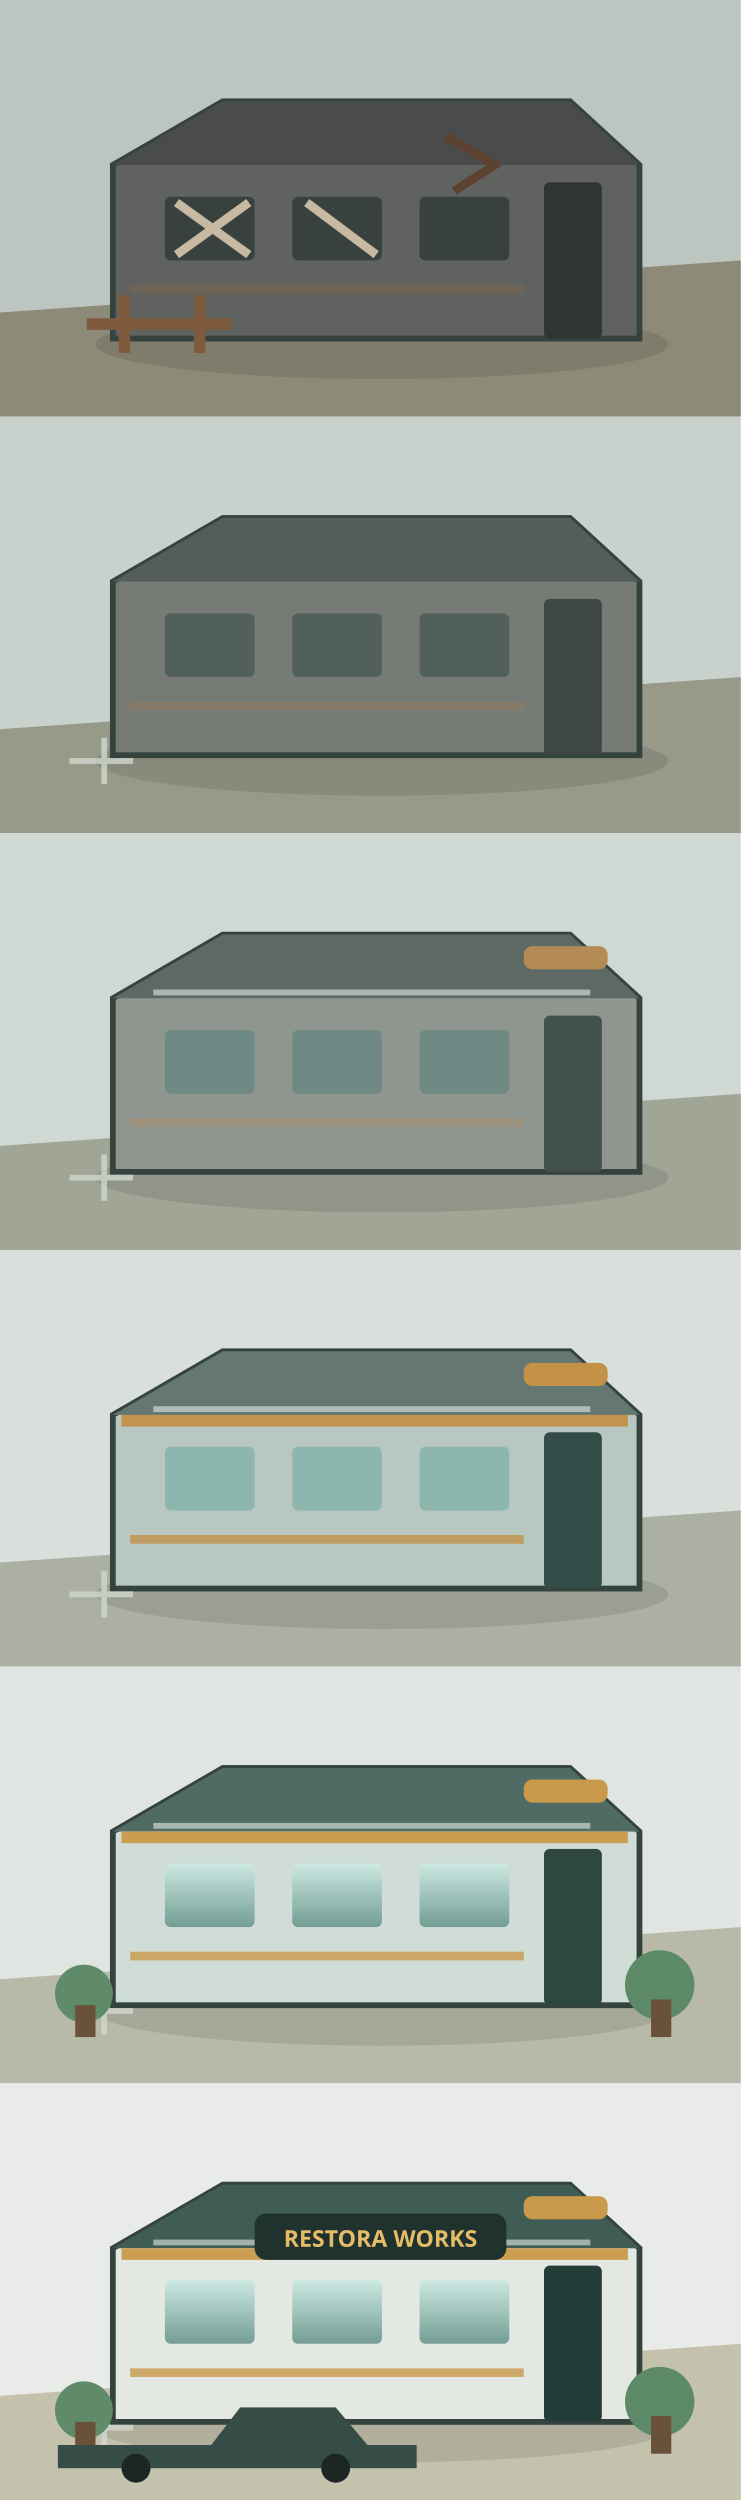
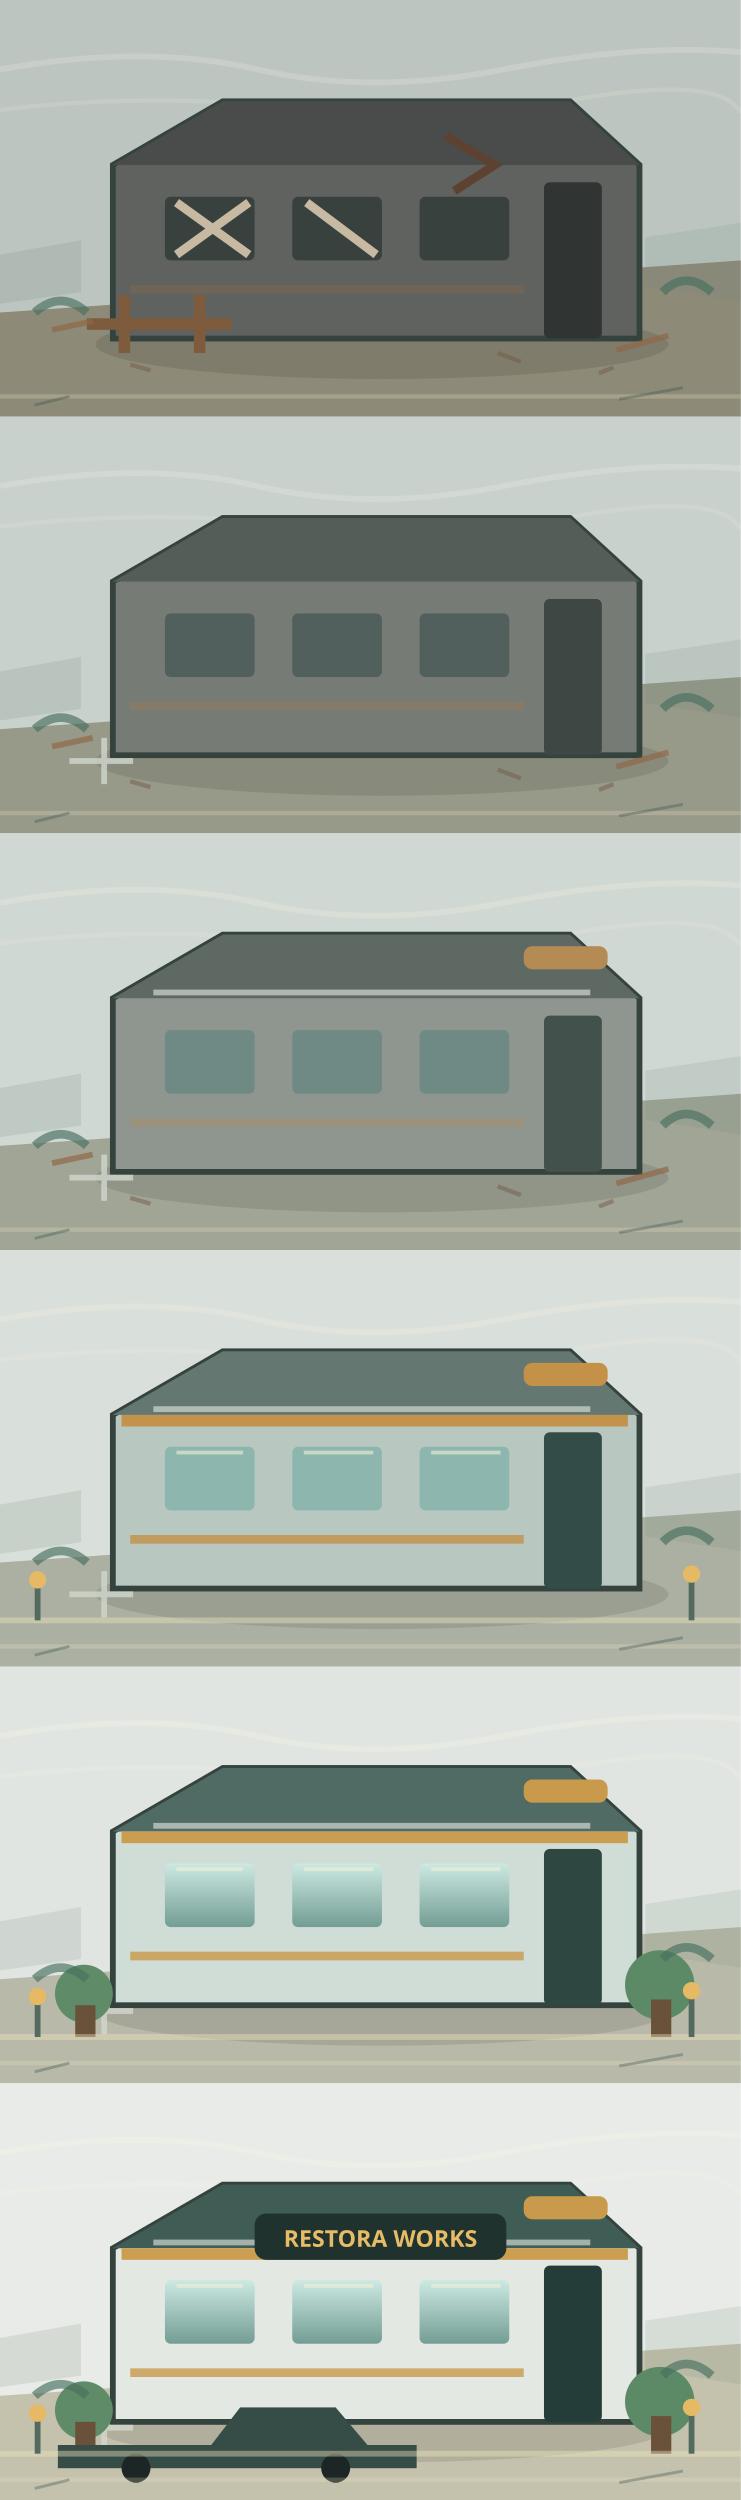
<svg xmlns="http://www.w3.org/2000/svg" width="256" height="864" viewBox="0 0 256 864">
  <defs>
    <linearGradient id="glass" x1="0" y1="0" x2="0" y2="1">
      <stop stop-color="#cce9e2" />
      <stop offset="1" stop-color="#739d94" />
    </linearGradient>
  </defs>
  <g transform="translate(0 0)">
    <rect width="256" height="144" fill="#bcc5c0" />
    <path d="M0 108 256 90v54H0z" fill="#8d8a78" />
+     <path d="M0 24Q50 15 89 24T174 24T256 18" fill="none" stroke="#fff9e9" stroke-width="2" opacity=".19" />
+     <path d="M0 38Q49 32 101 37T201 34T256 39" fill="none" stroke="#fff7e2" stroke-width="1.5" opacity=".13" />
+     <path d="M0 88L28 83L28 101L0 105Z" fill="#6d8274" opacity=".16" />
+     <path d="M223 82L256 77V104L223 99Z" fill="#688474" opacity=".14" />
    <ellipse cx="132" cy="119" rx="99" ry="12" fill="#000" opacity=".10" />
    <path d="M39 57 77 35h120l24 22v60H39z" fill="#5f625f" stroke="#35433f" stroke-width="2" />
    <path d="M77 35h120l24 22H39z" fill="#494c4a" />
    <rect x="57" y="68" width="31" height="22" rx="2" fill="#39413f" />
    <rect x="101" y="68" width="31" height="22" rx="2" fill="#39413f" />
    <rect x="145" y="68" width="31" height="22" rx="2" fill="#39413f" />
    <rect x="188" y="63" width="20" height="54" rx="2" fill="#303533" />
    <path d="M45 100h136" stroke="#8d6947" stroke-width="3" opacity="0.35" />
    <path d="m61 70 25 18m0-18L61 88m45-18 24 18" stroke="#c7b9a2" stroke-width="3" />
    <path d="M30 112h50M43 102v20M69 102v20" stroke="#7d5b3c" stroke-width="4" />
    <path d="m154 47 17 10-14 9" fill="none" stroke="#5d4232" stroke-width="3" />
+     <path d="M0 137H256" stroke="#f7e9c6" stroke-width="1.5" opacity=".23" />
+     <path d="M12 140l12-3m190 1 22-4" stroke="#334f4b" stroke-width="1" opacity=".35" />
+     <path d="M12 108q9-8 18 0m199-7q8-8 17 0" stroke="#476e5e" stroke-width="3" fill="none" opacity=".65" />
+     <path d="M18 114l14-3m181 10 18-5" stroke="#8f6646" stroke-width="2" opacity=".68" />
+     <path d="M45 126l7 2m120-6 8 3m27 4 5-2" stroke="#705a46" stroke-width="1.5" opacity=".48" />
  </g>
  <g transform="translate(0 144)">
    <rect width="256" height="144" fill="#c8d1cc" />
    <path d="M0 108 256 90v54H0z" fill="#979989" />
+     <path d="M0 24Q50 15 89 24T174 24T256 18" fill="none" stroke="#fff9e9" stroke-width="2" opacity=".19" />
+     <path d="M0 38Q49 32 101 37T201 34T256 39" fill="none" stroke="#fff7e2" stroke-width="1.5" opacity=".13" />
+     <path d="M0 88L28 83L28 101L0 105Z" fill="#6d8274" opacity=".16" />
+     <path d="M223 82L256 77V104L223 99Z" fill="#688474" opacity=".14" />
    <ellipse cx="132" cy="119" rx="99" ry="12" fill="#000" opacity=".10" />
    <path d="M39 57 77 35h120l24 22v60H39z" fill="#777b76" stroke="#35433f" stroke-width="2" />
    <path d="M77 35h120l24 22H39z" fill="#555d59" />
    <rect x="57" y="68" width="31" height="22" rx="2" fill="#51605d" />
    <rect x="101" y="68" width="31" height="22" rx="2" fill="#51605d" />
    <rect x="145" y="68" width="31" height="22" rx="2" fill="#51605d" />
    <rect x="188" y="63" width="20" height="54" rx="2" fill="#3e4744" />
    <path d="M45 100h136" stroke="#a27a50" stroke-width="3" opacity="0.35" />
    <path d="M24 119h22m-10-8v16" stroke="#d2d7ce" stroke-width="2" opacity=".8" />
+     <path d="M0 137H256" stroke="#f7e9c6" stroke-width="1.5" opacity=".23" />
+     <path d="M12 140l12-3m190 1 22-4" stroke="#334f4b" stroke-width="1" opacity=".35" />
+     <path d="M12 108q9-8 18 0m199-7q8-8 17 0" stroke="#476e5e" stroke-width="3" fill="none" opacity=".65" />
+     <path d="M18 114l14-3m181 10 18-5" stroke="#8f6646" stroke-width="2" opacity=".68" />
+     <path d="M45 126l7 2m120-6 8 3m27 4 5-2" stroke="#705a46" stroke-width="1.5" opacity=".48" />
  </g>
  <g transform="translate(0 288)">
    <rect width="256" height="144" fill="#d0d8d3" />
    <path d="M0 108 256 90v54H0z" fill="#a0a596" />
+     <path d="M0 24Q50 15 89 24T174 24T256 18" fill="none" stroke="#fff9e9" stroke-width="2" opacity=".19" />
+     <path d="M0 38Q49 32 101 37T201 34T256 39" fill="none" stroke="#fff7e2" stroke-width="1.5" opacity=".13" />
+     <path d="M0 88L28 83L28 101L0 105Z" fill="#6d8274" opacity=".16" />
+     <path d="M223 82L256 77V104L223 99Z" fill="#688474" opacity=".14" />
    <ellipse cx="132" cy="119" rx="99" ry="12" fill="#000" opacity=".10" />
    <path d="M39 57 77 35h120l24 22v60H39z" fill="#8f9690" stroke="#35433f" stroke-width="2" />
    <path d="M77 35h120l24 22H39z" fill="#5f6964" />
    <rect x="57" y="68" width="31" height="22" rx="2" fill="#6f8a84" />
    <rect x="101" y="68" width="31" height="22" rx="2" fill="#6f8a84" />
    <rect x="145" y="68" width="31" height="22" rx="2" fill="#6f8a84" />
    <rect x="188" y="63" width="20" height="54" rx="2" fill="#43514d" />
    <path d="M45 100h136" stroke="#b48a55" stroke-width="3" opacity="0.35" />
    <path d="M24 119h22m-10-8v16" stroke="#d2d7ce" stroke-width="2" opacity=".8" />
    <rect x="181" y="39" width="29" height="8" rx="3" fill="#b48a55" />
    <path d="M53 55h151" stroke="#d9dfda" stroke-width="2" opacity=".65" />
+     <path d="M0 137H256" stroke="#f7e9c6" stroke-width="1.5" opacity=".23" />
+     <path d="M12 140l12-3m190 1 22-4" stroke="#334f4b" stroke-width="1" opacity=".35" />
+     <path d="M12 108q9-8 18 0m199-7q8-8 17 0" stroke="#476e5e" stroke-width="3" fill="none" opacity=".65" />
+     <path d="M18 114l14-3m181 10 18-5" stroke="#8f6646" stroke-width="2" opacity=".68" />
+     <path d="M45 126l7 2m120-6 8 3m27 4 5-2" stroke="#705a46" stroke-width="1.5" opacity=".48" />
  </g>
  <g transform="translate(0 432)">
    <rect width="256" height="144" fill="#d9dfda" />
    <path d="M0 108 256 90v54H0z" fill="#abb0a2" />
+     <path d="M0 24Q50 15 89 24T174 24T256 18" fill="none" stroke="#fff9e9" stroke-width="2" opacity=".19" />
+     <path d="M0 38Q49 32 101 37T201 34T256 39" fill="none" stroke="#fff7e2" stroke-width="1.5" opacity=".13" />
+     <path d="M0 88L28 83L28 101L0 105Z" fill="#6d8274" opacity=".16" />
+     <path d="M223 82L256 77V104L223 99Z" fill="#688474" opacity=".14" />
    <ellipse cx="132" cy="119" rx="99" ry="12" fill="#000" opacity=".10" />
    <path d="M39 57 77 35h120l24 22v60H39z" fill="#b8c7c0" stroke="#35433f" stroke-width="2" />
    <path d="M77 35h120l24 22H39z" fill="#647871" />
    <rect x="57" y="68" width="31" height="22" rx="2" fill="#8db7ae" />
    <rect x="101" y="68" width="31" height="22" rx="2" fill="#8db7ae" />
    <rect x="145" y="68" width="31" height="22" rx="2" fill="#8db7ae" />
    <rect x="188" y="63" width="20" height="54" rx="2" fill="#344c48" />
    <path d="M45 100h136" stroke="#c39148" stroke-width="3" opacity="0.8" />
    <path d="M24 119h22m-10-8v16" stroke="#d2d7ce" stroke-width="2" opacity=".8" />
    <rect x="181" y="39" width="29" height="8" rx="3" fill="#c39148" />
    <path d="M53 55h151" stroke="#d9dfda" stroke-width="2" opacity=".65" />
    <rect x="42" y="57" width="175" height="4" fill="#c39148" opacity=".95" />
+     <path d="M0 137H256" stroke="#f7e9c6" stroke-width="1.5" opacity=".23" />
+     <path d="M12 140l12-3m190 1 22-4" stroke="#334f4b" stroke-width="1" opacity=".35" />
+     <path d="M12 108q9-8 18 0m199-7q8-8 17 0" stroke="#476e5e" stroke-width="3" fill="none" opacity=".65" />
+     <path d="M0 128H256" stroke="#efe4bc" stroke-width="2" opacity=".42" />
+     <path d="M13 116v12m226-14v14" stroke="#536b5f" stroke-width="2" />
+     <circle cx="13" cy="114" r="3" fill="#e6b965" />
+     <circle cx="239" cy="112" r="3" fill="#e6b965" />
+     <path d="M61 70h23m21 0h24m20 0h24" stroke="#f6f2d5" stroke-width="1.3" opacity=".55" />
  </g>
  <g transform="translate(0 576)">
    <rect width="256" height="144" fill="#e1e5e1" />
    <path d="M0 108 256 90v54H0z" fill="#b8b9a8" />
+     <path d="M0 24Q50 15 89 24T174 24T256 18" fill="none" stroke="#fff9e9" stroke-width="2" opacity=".19" />
+     <path d="M0 38Q49 32 101 37T201 34T256 39" fill="none" stroke="#fff7e2" stroke-width="1.5" opacity=".13" />
+     <path d="M0 88L28 83L28 101L0 105Z" fill="#6d8274" opacity=".16" />
+     <path d="M223 82L256 77V104L223 99Z" fill="#688474" opacity=".14" />
    <ellipse cx="132" cy="119" rx="99" ry="12" fill="#000" opacity=".10" />
    <path d="M39 57 77 35h120l24 22v60H39z" fill="#d0dcd6" stroke="#35433f" stroke-width="2" />
    <path d="M77 35h120l24 22H39z" fill="#506b63" />
    <rect x="57" y="68" width="31" height="22" rx="2" fill="url(#glass)" />
    <rect x="101" y="68" width="31" height="22" rx="2" fill="url(#glass)" />
    <rect x="145" y="68" width="31" height="22" rx="2" fill="url(#glass)" />
    <rect x="188" y="63" width="20" height="54" rx="2" fill="#2e4741" />
    <path d="M45 100h136" stroke="#c99a4b" stroke-width="3" opacity="0.8" />
    <path d="M24 119h22m-10-8v16" stroke="#d2d7ce" stroke-width="2" opacity=".8" />
    <rect x="181" y="39" width="29" height="8" rx="3" fill="#c99a4b" />
    <path d="M53 55h151" stroke="#d9dfda" stroke-width="2" opacity=".65" />
    <rect x="42" y="57" width="175" height="4" fill="#c99a4b" opacity=".95" />
    <circle cx="29" cy="113" r="10" fill="#5f8b68" />
    <circle cx="228" cy="110" r="12" fill="#5c8a66" />
    <rect x="26" y="117" width="7" height="11" fill="#6a513a" />
    <rect x="225" y="115" width="7" height="13" fill="#6a513a" />
+     <path d="M0 137H256" stroke="#f7e9c6" stroke-width="1.5" opacity=".23" />
+     <path d="M12 140l12-3m190 1 22-4" stroke="#334f4b" stroke-width="1" opacity=".35" />
+     <path d="M12 108q9-8 18 0m199-7q8-8 17 0" stroke="#476e5e" stroke-width="3" fill="none" opacity=".65" />
+     <path d="M0 128H256" stroke="#efe4bc" stroke-width="2" opacity=".42" />
+     <path d="M13 116v12m226-14v14" stroke="#536b5f" stroke-width="2" />
+     <circle cx="13" cy="114" r="3" fill="#e6b965" />
+     <circle cx="239" cy="112" r="3" fill="#e6b965" />
+     <path d="M61 70h23m21 0h24m20 0h24" stroke="#f6f2d5" stroke-width="1.3" opacity=".55" />
  </g>
  <g transform="translate(0 720)">
    <rect width="256" height="144" fill="#e8ebe7" />
    <path d="M0 108 256 90v54H0z" fill="#c4c1ad" />
+     <path d="M0 24Q50 15 89 24T174 24T256 18" fill="none" stroke="#fff9e9" stroke-width="2" opacity=".19" />
+     <path d="M0 38Q49 32 101 37T201 34T256 39" fill="none" stroke="#fff7e2" stroke-width="1.5" opacity=".13" />
+     <path d="M0 88L28 83L28 101L0 105Z" fill="#6d8274" opacity=".16" />
+     <path d="M223 82L256 77V104L223 99Z" fill="#688474" opacity=".14" />
    <ellipse cx="132" cy="119" rx="99" ry="12" fill="#000" opacity=".10" />
    <path d="M39 57 77 35h120l24 22v60H39z" fill="#e3e8e3" stroke="#35433f" stroke-width="2" />
    <path d="M77 35h120l24 22H39z" fill="#405d55" />
    <rect x="57" y="68" width="31" height="22" rx="2" fill="url(#glass)" />
    <rect x="101" y="68" width="31" height="22" rx="2" fill="url(#glass)" />
    <rect x="145" y="68" width="31" height="22" rx="2" fill="url(#glass)" />
    <rect x="188" y="63" width="20" height="54" rx="2" fill="#243d38" />
    <path d="M45 100h136" stroke="#c99a4b" stroke-width="3" opacity="0.8" />
    <path d="M24 119h22m-10-8v16" stroke="#d2d7ce" stroke-width="2" opacity=".8" />
    <rect x="181" y="39" width="29" height="8" rx="3" fill="#c99a4b" />
    <path d="M53 55h151" stroke="#d9dfda" stroke-width="2" opacity=".65" />
    <rect x="42" y="57" width="175" height="4" fill="#c99a4b" opacity=".95" />
    <circle cx="29" cy="113" r="10" fill="#5f8b68" />
    <circle cx="228" cy="110" r="12" fill="#5c8a66" />
    <rect x="26" y="117" width="7" height="11" fill="#6a513a" />
    <rect x="225" y="115" width="7" height="13" fill="#6a513a" />
    <rect x="88" y="45" width="87" height="16" rx="4" fill="#20322e" />
    <text x="131.5" y="56.5" text-anchor="middle" font-family="sans-serif" font-size="8" font-weight="700" fill="#e6bc67">RESTORA WORKS</text>
    <path d="M20 125h53l10-13h33l11 13h17v8H20z" fill="#364c47" />
    <circle cx="47" cy="133" r="5" fill="#1c2725" />
    <circle cx="116" cy="133" r="5" fill="#1c2725" />
+     <path d="M0 137H256" stroke="#f7e9c6" stroke-width="1.5" opacity=".23" />
+     <path d="M12 140l12-3m190 1 22-4" stroke="#334f4b" stroke-width="1" opacity=".35" />
+     <path d="M12 108q9-8 18 0m199-7q8-8 17 0" stroke="#476e5e" stroke-width="3" fill="none" opacity=".65" />
+     <path d="M0 128H256" stroke="#efe4bc" stroke-width="2" opacity=".42" />
+     <path d="M13 116v12m226-14v14" stroke="#536b5f" stroke-width="2" />
+     <circle cx="13" cy="114" r="3" fill="#e6b965" />
+     <circle cx="239" cy="112" r="3" fill="#e6b965" />
+     <path d="M61 70h23m21 0h24m20 0h24" stroke="#f6f2d5" stroke-width="1.3" opacity=".55" />
  </g>
</svg>
